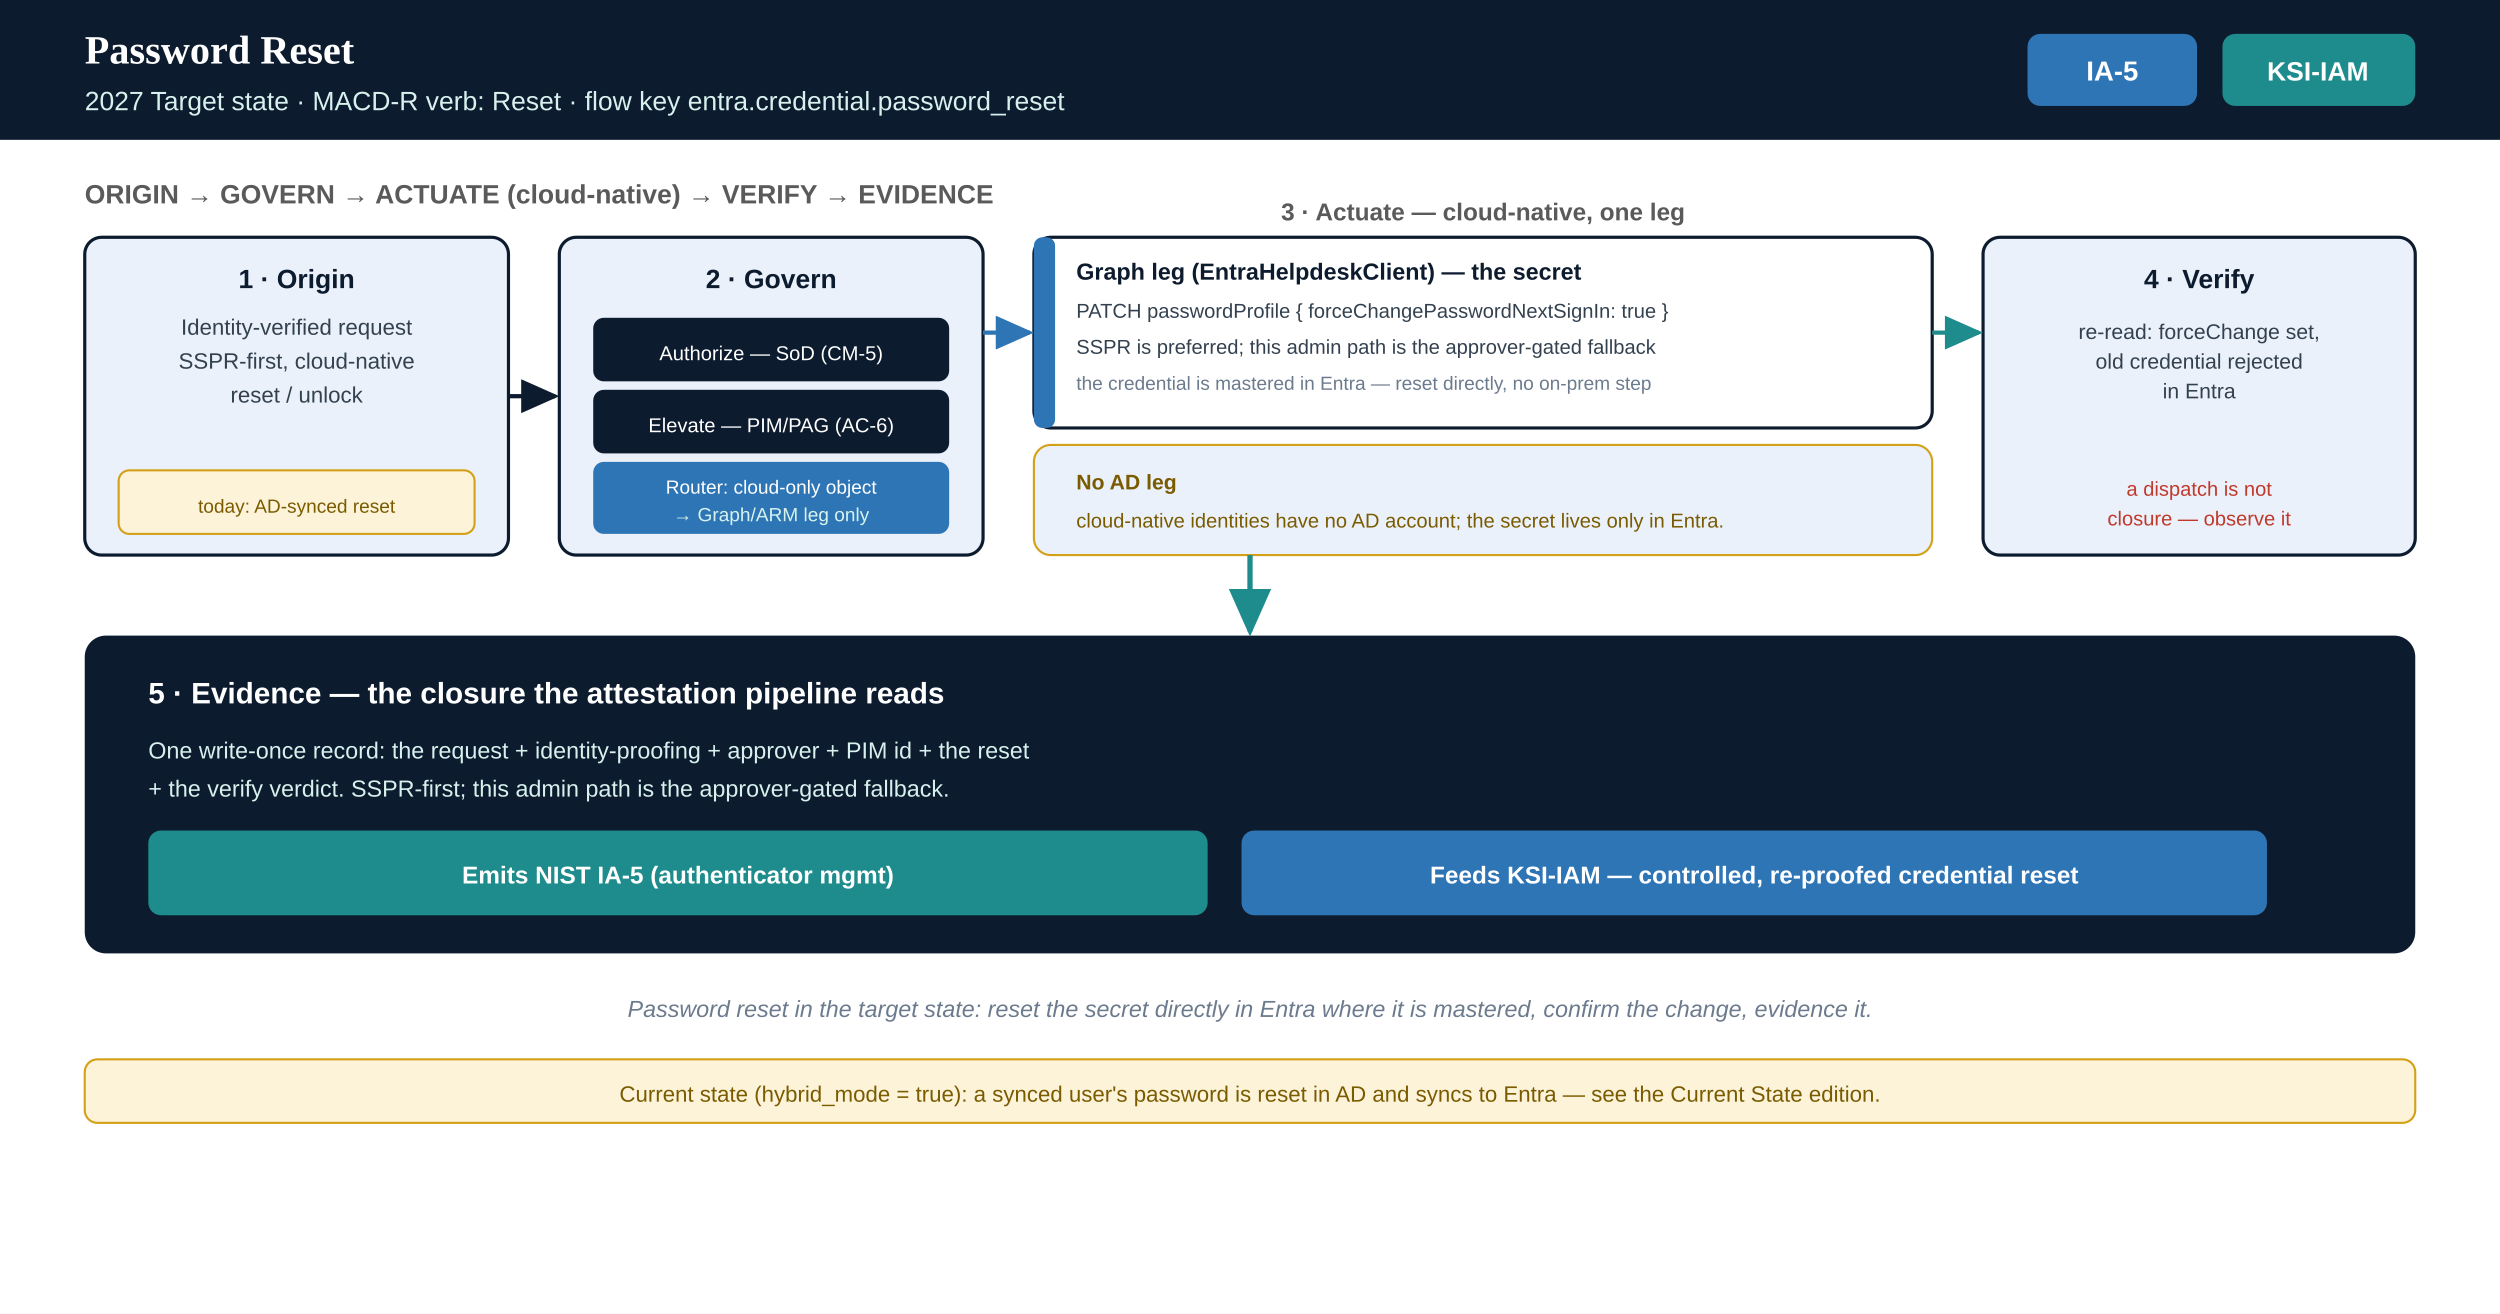
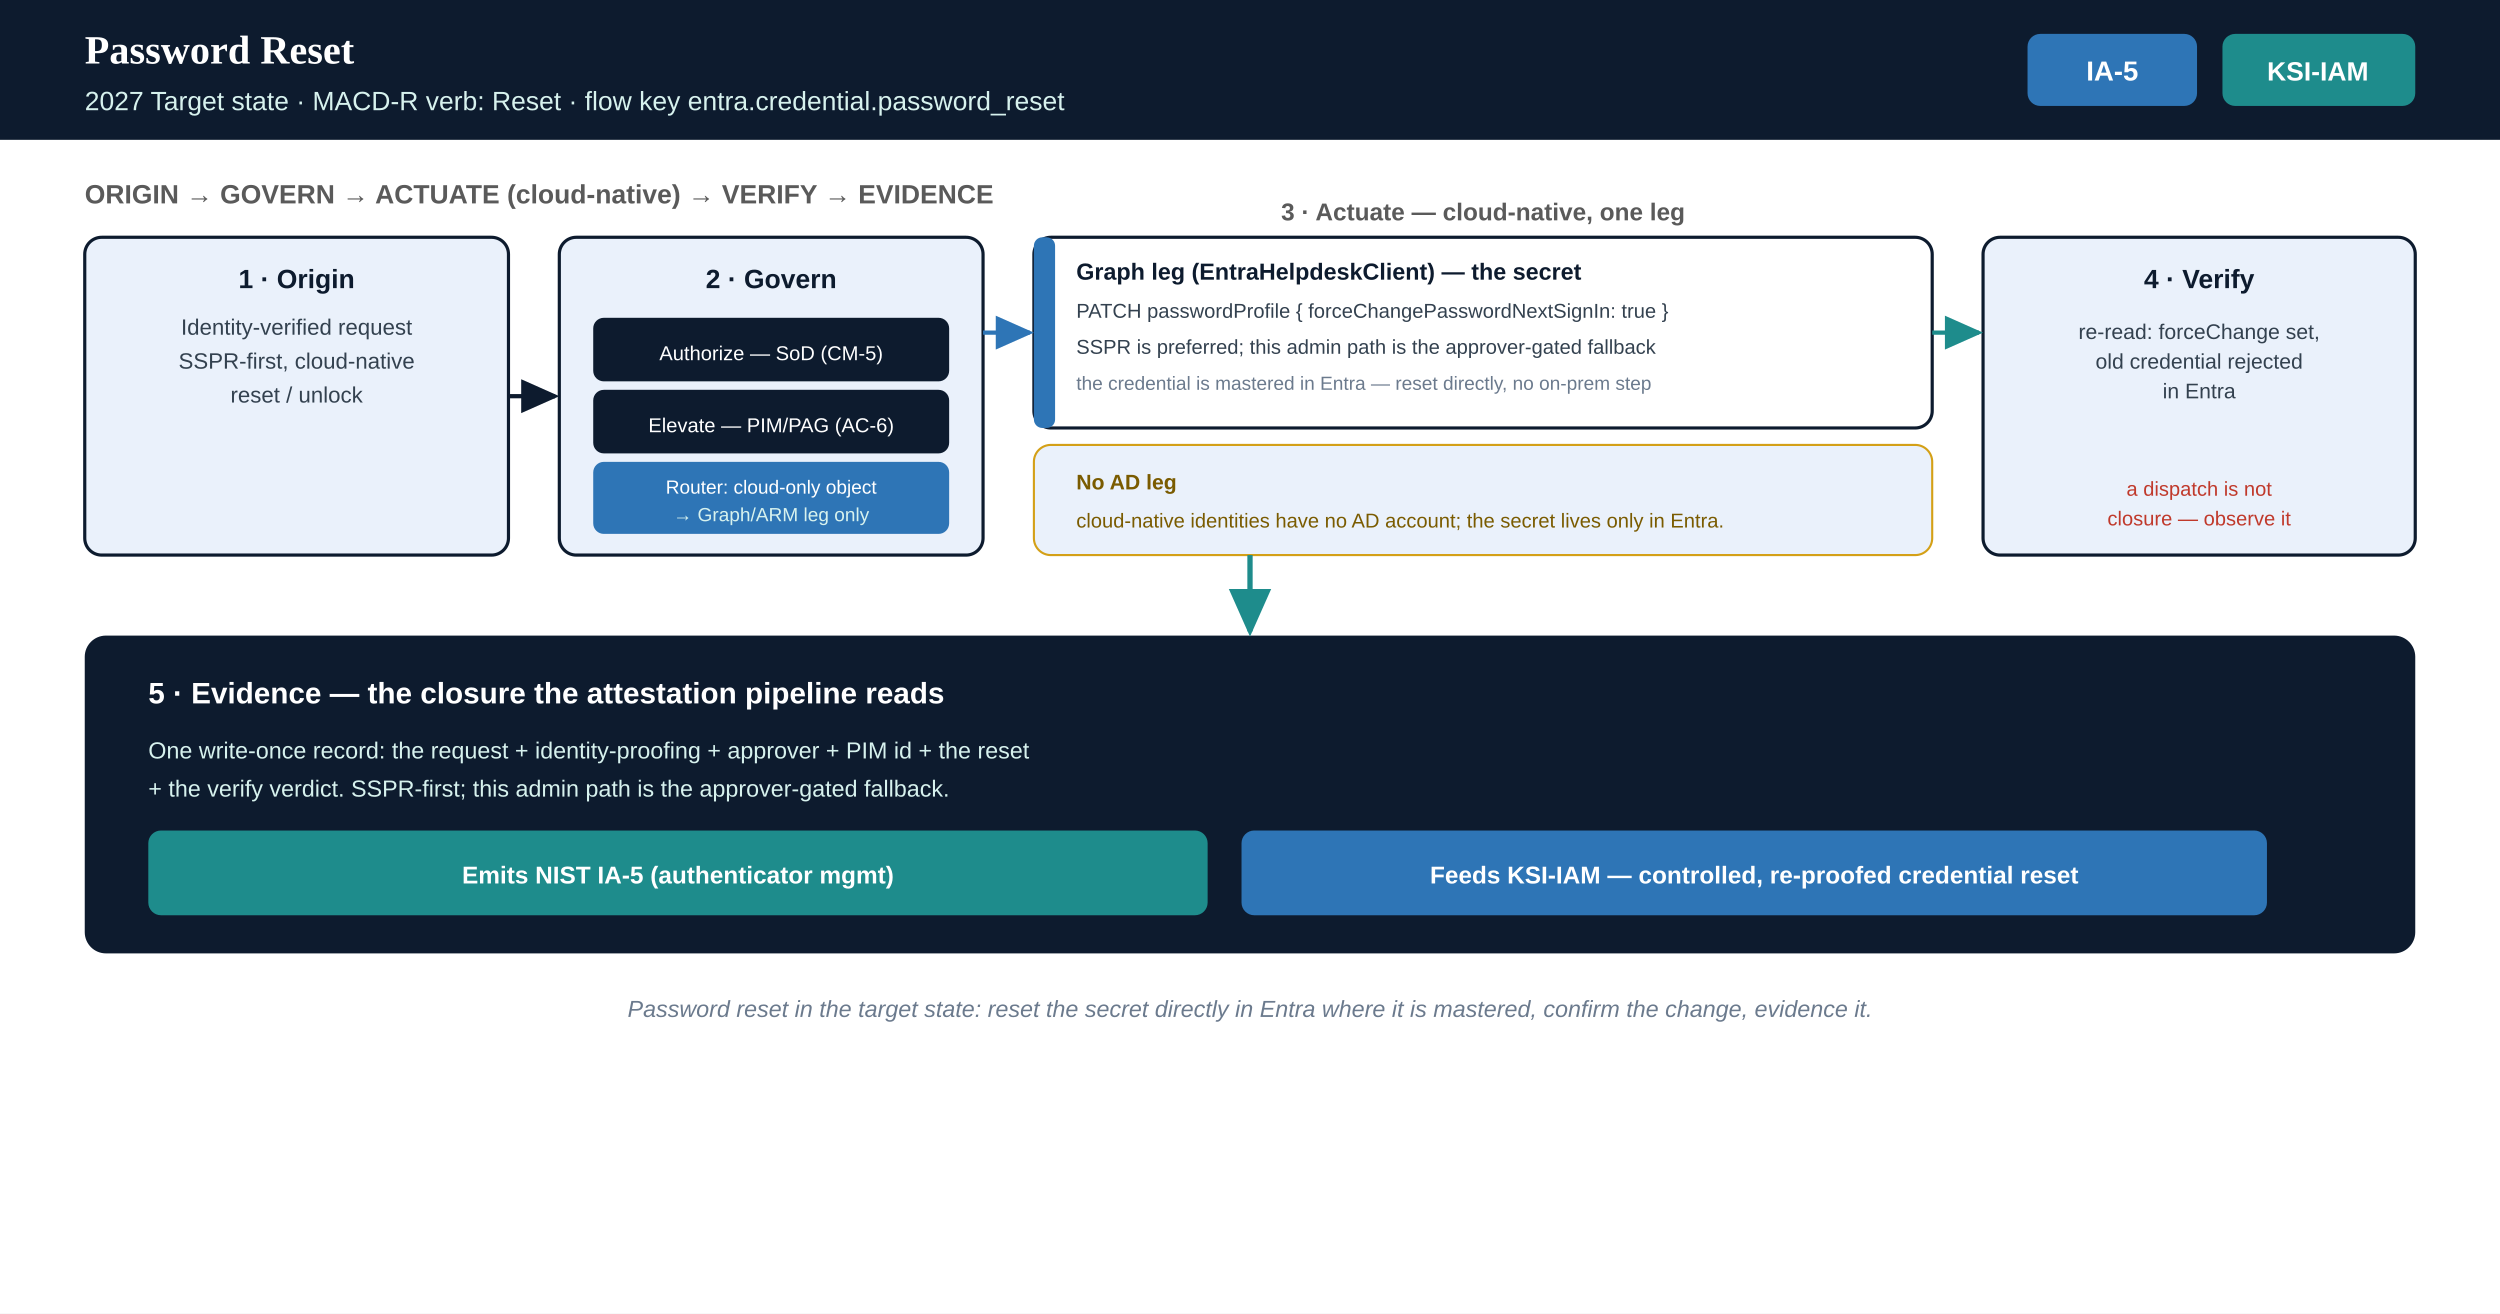
<svg xmlns="http://www.w3.org/2000/svg" viewBox="0 0 1180 620" font-family="Arial, 'Helvetica Neue', Helvetica, sans-serif">
  <rect width="1180" height="620" fill="#FFFFFF" />
  <defs>
    <marker id="a-navy" markerWidth="9" markerHeight="8" refX="8" refY="4" orient="auto">
      <polygon points="0 0, 9 4, 0 8" fill="#0D1B2E" />
    </marker>
    <marker id="a-teal" markerWidth="9" markerHeight="8" refX="8" refY="4" orient="auto">
      <polygon points="0 0, 9 4, 0 8" fill="#1E8C8C" />
    </marker>
    <marker id="a-blue" markerWidth="9" markerHeight="8" refX="8" refY="4" orient="auto">
      <polygon points="0 0, 9 4, 0 8" fill="#2E75B6" />
    </marker>
  </defs>
  <rect x="0" y="0" width="1180" height="66" fill="#0D1B2E" />
  <text x="40" y="30" font-family="Georgia, 'Times New Roman', serif" font-size="19" font-weight="bold" fill="#FFFFFF">Password Reset</text>
  <text x="40" y="52" font-size="12.5" fill="#D7F2EE">2027 Target state · MACD-R verb: Reset · flow key entra.credential.password_reset</text>
  <rect x="957" y="16" width="80" height="34" rx="6" fill="#2E75B6" />
  <text x="997" y="38" text-anchor="middle" font-size="13" font-weight="bold" fill="#FFFFFF">IA-5</text>
  <rect x="1049" y="16" width="91" height="34" rx="6" fill="#1E8C8C" />
  <text x="1094" y="38" text-anchor="middle" font-size="12.5" font-weight="bold" fill="#FFFFFF">KSI-IAM</text>
  <text x="40" y="96" font-size="12.5" font-weight="bold" fill="#5A5A5A">ORIGIN → GOVERN → ACTUATE (cloud-native) → VERIFY → EVIDENCE</text>
  <rect x="40" y="112" width="200" height="150" rx="8" fill="#EAF1FB" stroke="#0D1B2E" stroke-width="1.5" />
  <text x="140" y="136" text-anchor="middle" font-size="12.5" font-weight="bold" fill="#0D1B2E">1 · Origin</text>
  <text x="140" y="158" text-anchor="middle" font-size="10.5" font-weight="normal" fill="#33414F">Identity-verified request</text>
  <text x="140" y="174" text-anchor="middle" font-size="10.5" font-weight="normal" fill="#33414F">SSPR-first, cloud-native</text>
  <text x="140" y="190" text-anchor="middle" font-size="10.5" font-weight="normal" fill="#33414F">reset / unlock</text>
-   <rect x="56" y="222" width="168" height="30" rx="5" fill="#FCF3D9" stroke="#D4A017" stroke-width="1" />
-   <text x="140" y="242" text-anchor="middle" font-size="9" fill="#7A5B00">today: AD-synced reset</text>
  <rect x="264" y="112" width="200" height="150" rx="8" fill="#EAF1FB" stroke="#0D1B2E" stroke-width="1.5" />
  <text x="364" y="136" text-anchor="middle" font-size="12.5" font-weight="bold" fill="#0D1B2E">2 · Govern</text>
  <rect x="280" y="150" width="168" height="30" rx="5" fill="#0D1B2E" />
  <text x="364" y="170" text-anchor="middle" font-size="9.5" fill="#FFFFFF">Authorize — SoD (CM-5)</text>
  <rect x="280" y="184" width="168" height="30" rx="5" fill="#0D1B2E" />
  <text x="364" y="204" text-anchor="middle" font-size="9.5" fill="#FFFFFF">Elevate — PIM/PAG (AC-6)</text>
  <rect x="280" y="218" width="168" height="34" rx="5" fill="#2E75B6" />
  <text x="364" y="233" text-anchor="middle" font-size="9" fill="#FFFFFF">Router: cloud-only object</text>
  <text x="364" y="246" text-anchor="middle" font-size="9" fill="#D7F2EE">→ Graph/ARM leg only</text>
  <text x="700" y="104" text-anchor="middle" font-size="11.5" font-weight="bold" fill="#5A5A5A">3 · Actuate — cloud-native, one leg</text>
  <rect x="488" y="112" width="424" height="90" rx="8" fill="#FFFFFF" stroke="#0D1B2E" stroke-width="1.5" />
  <rect x="488" y="112" width="10" height="90" rx="4" fill="#2E75B6" />
  <text x="508" y="132" font-size="11" font-weight="bold" fill="#0D1B2E">Graph leg (EntraHelpdeskClient) — the secret</text>
  <text x="508" y="150" font-size="9.5" fill="#33414F">PATCH passwordProfile { forceChangePasswordNextSignIn: true }</text>
  <text x="508" y="167" font-size="9.5" fill="#33414F">SSPR is preferred; this admin path is the approver-gated fallback</text>
  <text x="508" y="184" font-size="9" fill="#6B7A8D">the credential is mastered in Entra — reset directly, no on-prem step</text>
  <rect x="488" y="210" width="424" height="52" rx="8" fill="#EAF1FB" stroke="#D4A017" stroke-width="1" />
  <text x="508" y="231" font-size="10" font-weight="bold" fill="#7A5B00">No AD leg</text>
  <text x="508" y="249" font-size="9.5" fill="#7A5B00">cloud-native identities have no AD account; the secret lives only in Entra.</text>
  <rect x="936" y="112" width="204" height="150" rx="8" fill="#EAF1FB" stroke="#0D1B2E" stroke-width="1.5" />
  <text x="1038" y="136" text-anchor="middle" font-size="12.5" font-weight="bold" fill="#0D1B2E">4 · Verify</text>
  <text x="1038" y="160" text-anchor="middle" font-size="10" font-weight="normal" fill="#33414F">re-read: forceChange set,</text>
  <text x="1038" y="174" text-anchor="middle" font-size="10" font-weight="normal" fill="#33414F">old credential rejected</text>
  <text x="1038" y="188" text-anchor="middle" font-size="10" font-weight="normal" fill="#33414F">in Entra</text>
  <text x="1038" y="234" text-anchor="middle" font-size="9.5" fill="#C0392B">a dispatch is not</text>
  <text x="1038" y="248" text-anchor="middle" font-size="9.5" fill="#C0392B">closure — observe it</text>
  <rect x="40" y="300" width="1100" height="150" rx="10" fill="#0D1B2E" />
  <text x="70" y="332" font-size="14" font-weight="bold" fill="#FFFFFF">5 · Evidence — the closure the attestation pipeline reads</text>
  <text x="70" y="358" font-size="11" fill="#D7F2EE">One write-once record: the request + identity-proofing + approver + PIM id + the reset</text>
  <text x="70" y="376" font-size="11" fill="#D7F2EE">+ the verify verdict. SSPR-first; this admin path is the approver-gated fallback.</text>
  <rect x="70" y="392" width="500" height="40" rx="6" fill="#1E8C8C" />
  <text x="320" y="417" text-anchor="middle" font-size="11.5" font-weight="bold" fill="#FFFFFF">Emits NIST IA-5 (authenticator mgmt)</text>
  <rect x="586" y="392" width="484" height="40" rx="6" fill="#2E75B6" />
  <text x="828" y="417" text-anchor="middle" font-size="11.5" font-weight="bold" fill="#FFFFFF">Feeds KSI-IAM — controlled, re-proofed credential reset</text>
  <line x1="240" y1="187" x2="262" y2="187" stroke="#0D1B2E" stroke-width="2" marker-end="url(#a-navy)" />
  <line x1="464" y1="157" x2="486" y2="157" stroke="#2E75B6" stroke-width="2" marker-end="url(#a-blue)" />
  <line x1="912" y1="157" x2="934" y2="157" stroke="#1E8C8C" stroke-width="2" marker-end="url(#a-teal)" />
  <line x1="590" y1="262" x2="590" y2="298" stroke="#1E8C8C" stroke-width="2.5" marker-end="url(#a-teal)" />
  <text x="590" y="480" text-anchor="middle" font-size="11" font-style="italic" fill="#6B7A8D">Password reset in the target state: reset the secret directly in Entra where it is mastered, confirm the change, evidence it.</text>
-   <rect x="40" y="500" width="1100" height="30" rx="6" fill="#FCF3D9" stroke="#D4A017" stroke-width="1" />
-   <text x="590" y="520" text-anchor="middle" font-size="10.5" fill="#7A5B00">Current state (hybrid_mode = true): a synced user's password is reset in AD and syncs to Entra — see the Current State edition.</text>
</svg>
